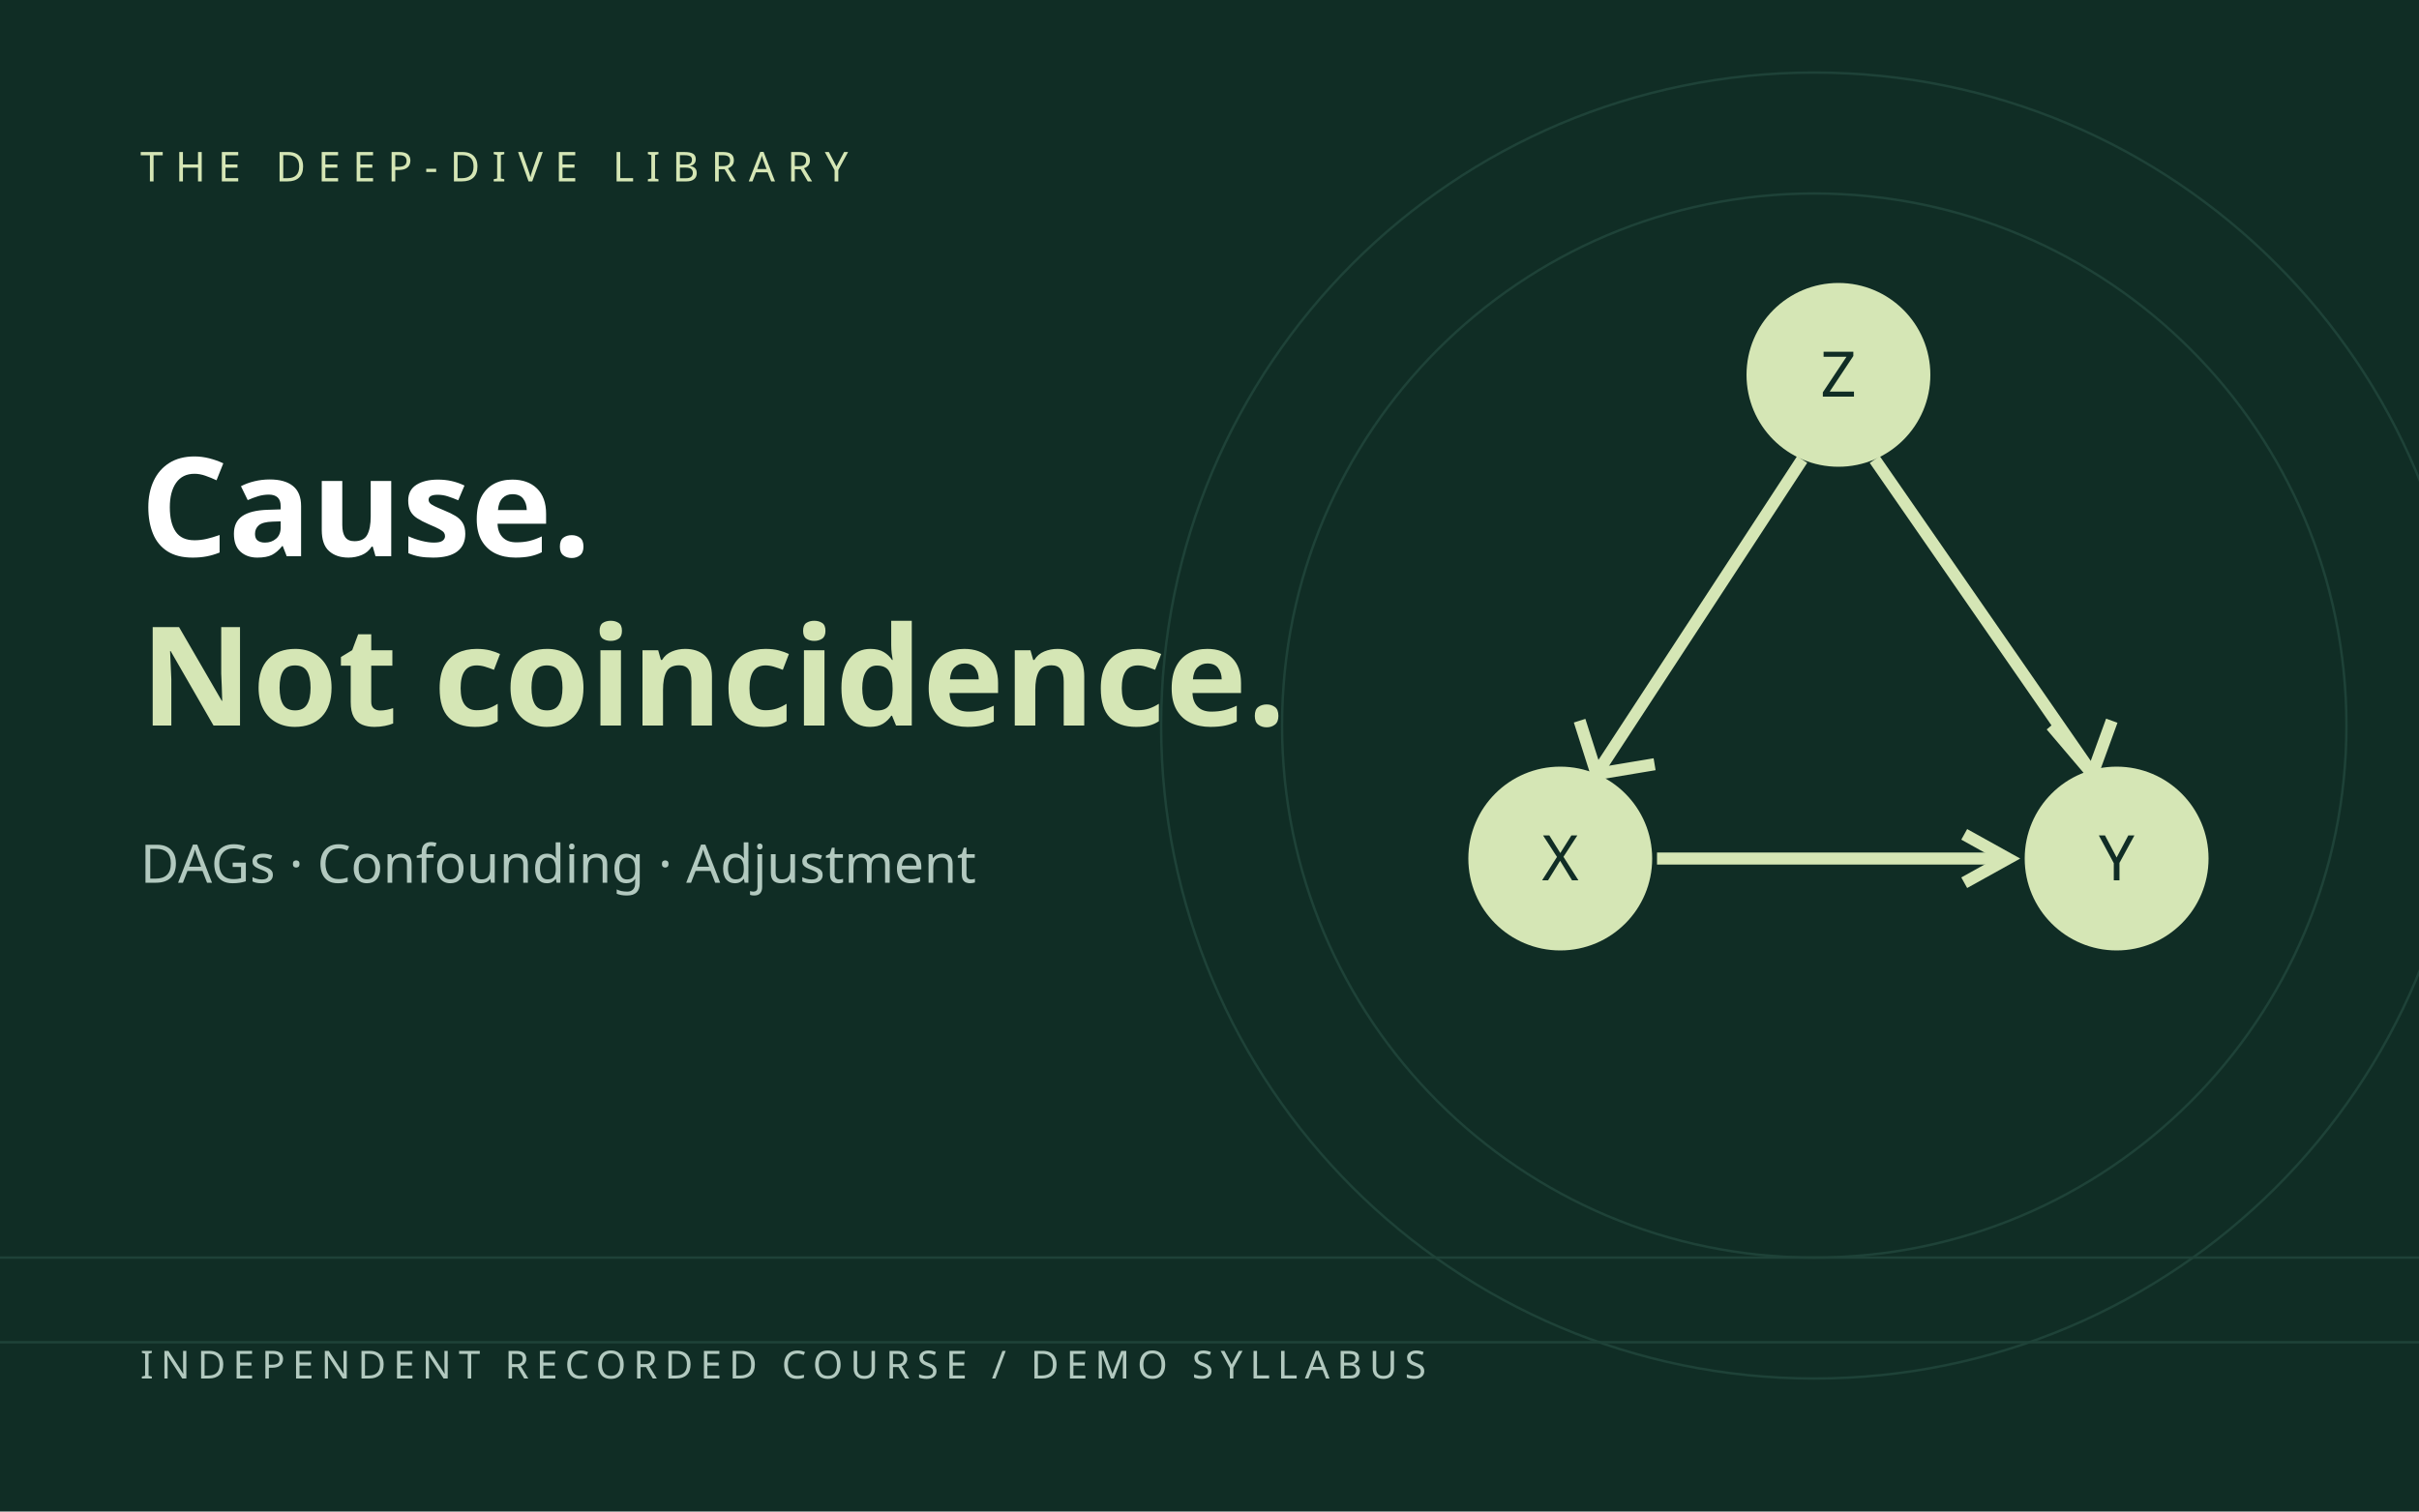
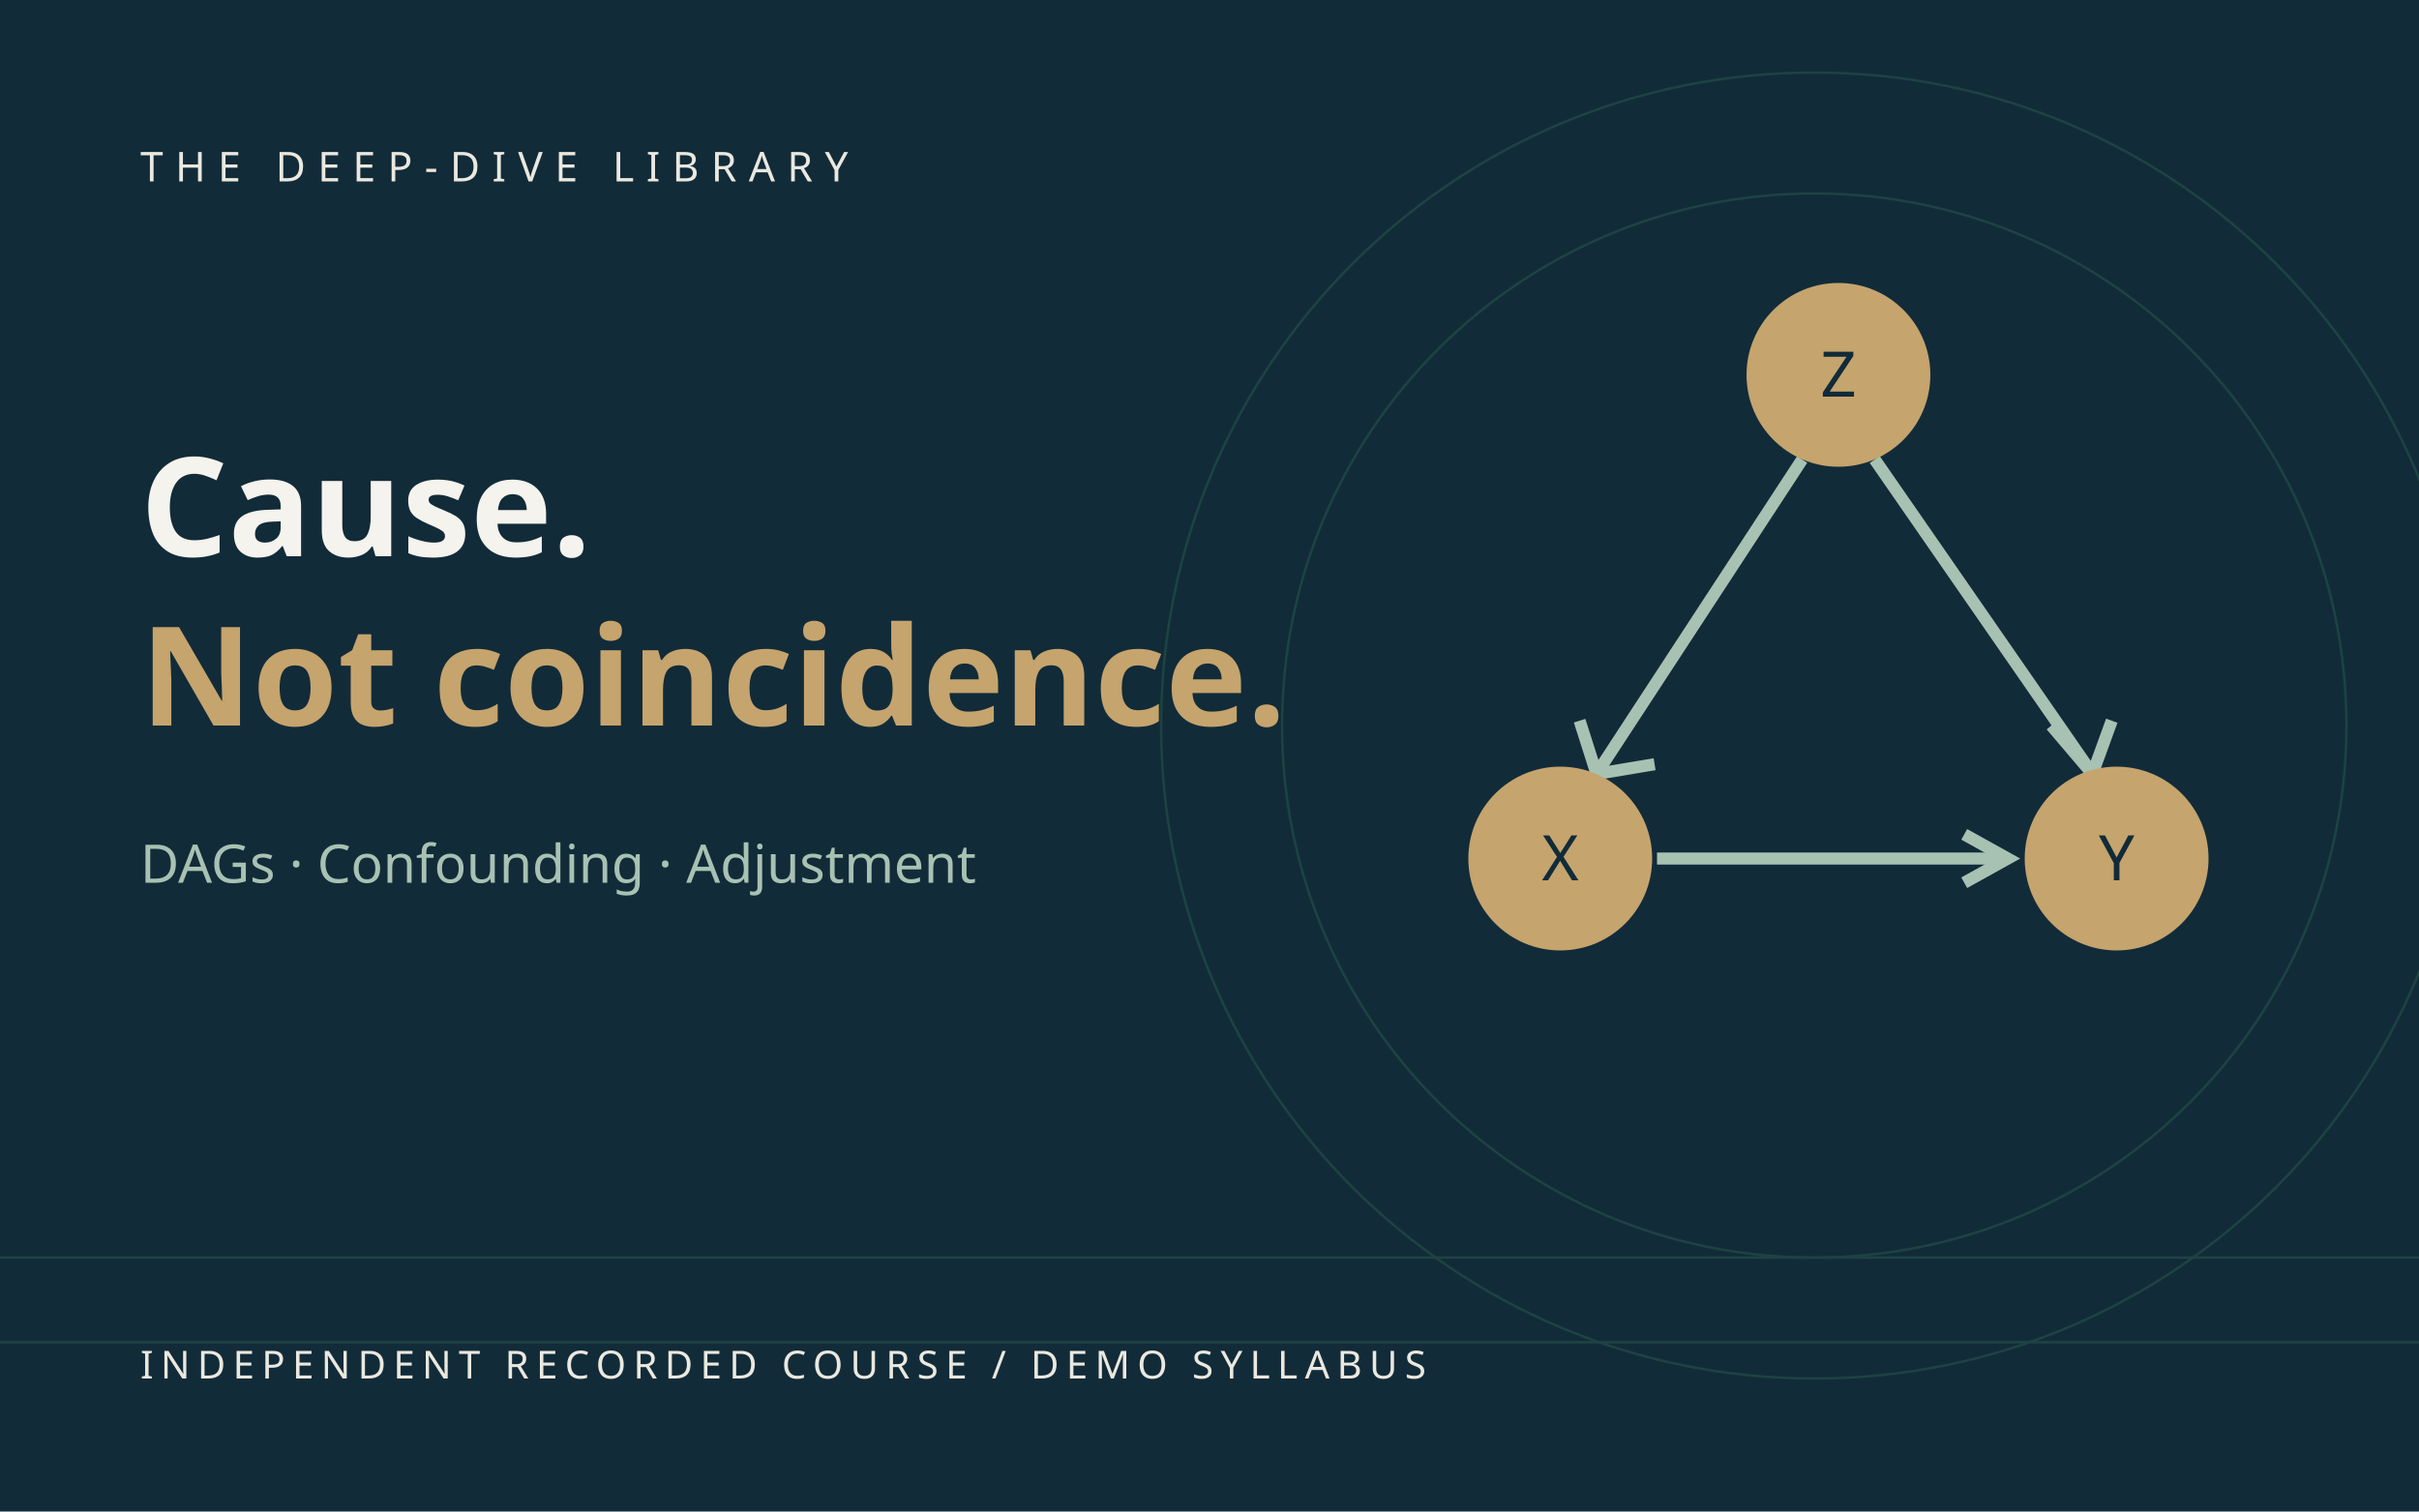
<svg xmlns="http://www.w3.org/2000/svg" width="1000" height="625" viewBox="0 0 1000 625">
-   <rect width="1000" height="625" fill="#102d25" />
-   <g fill="none" stroke="#285044" opacity=".6">
+   <rect width="1000" height="625" fill="#122B39" />
+   <g fill="none" stroke="#245448" opacity=".6">
    <circle cx="750" cy="300" r="270" />
    <circle cx="750" cy="300" r="220" />
    <path d="M0 520H1000M0 555H1000" />
  </g>
-   <text x="58" y="75" fill="#d5e6b5" font-family="sans-serif" font-size="17" letter-spacing="5">THE DEEP-DIVE LIBRARY</text>
-   <text x="58" y="230" fill="#fff" font-family="sans-serif" font-size="57" font-weight="700">Cause.</text>
-   <text x="58" y="300" fill="#d5e6b5" font-family="sans-serif" font-size="57" font-weight="700">Not coincidence.</text>
-   <text x="58" y="365" fill="#b2c9bf" font-family="sans-serif" font-size="22">DAGs · Confounding · Adjustment</text>
-   <g stroke="#d5e6b5" stroke-width="5" fill="none">
+   <text x="58" y="75" fill="#EAE8DF" font-family="sans-serif" font-size="17" letter-spacing="5">THE DEEP-DIVE LIBRARY</text>
+   <text x="58" y="230" fill="#F5F3ED" font-family="sans-serif" font-size="57" font-weight="700">Cause.</text>
+   <text x="58" y="300" fill="#C5A46D" font-family="sans-serif" font-size="57" font-weight="700">Not coincidence.</text>
+   <text x="58" y="365" fill="#A7C2B2" font-family="sans-serif" font-size="22">DAGs · Confounding · Adjustment</text>
+   <g stroke="#A7C2B2" stroke-width="5" fill="none">
    <path d="M745 190L660 320M775 190L865 320M685 355H830" />
    <path d="m653 298 7 22 24-4m164-16 17 20 8-22m-61 47 18 10-18 10" />
  </g>
-   <g fill="#d5e6b5">
+   <g fill="#C5A46D">
    <circle cx="760" cy="155" r="38" />
    <circle cx="645" cy="355" r="38" />
    <circle cx="875" cy="355" r="38" />
  </g>
-   <g fill="#102d25" font-family="sans-serif" font-size="26" text-anchor="middle">
+   <g fill="#122B39" font-family="sans-serif" font-size="26" text-anchor="middle">
    <text x="760" y="164">Z</text>
    <text x="645" y="364">X</text>
    <text x="875" y="364">Y</text>
  </g>
-   <text x="58" y="570" fill="#b2c9bf" font-family="sans-serif" font-size="16" letter-spacing="3">INDEPENDENT RECORDED COURSE / DEMO SYLLABUS</text>
+   <text x="58" y="570" fill="#EAE8DF" font-family="sans-serif" font-size="16" letter-spacing="3">INDEPENDENT RECORDED COURSE / DEMO SYLLABUS</text>
</svg>
